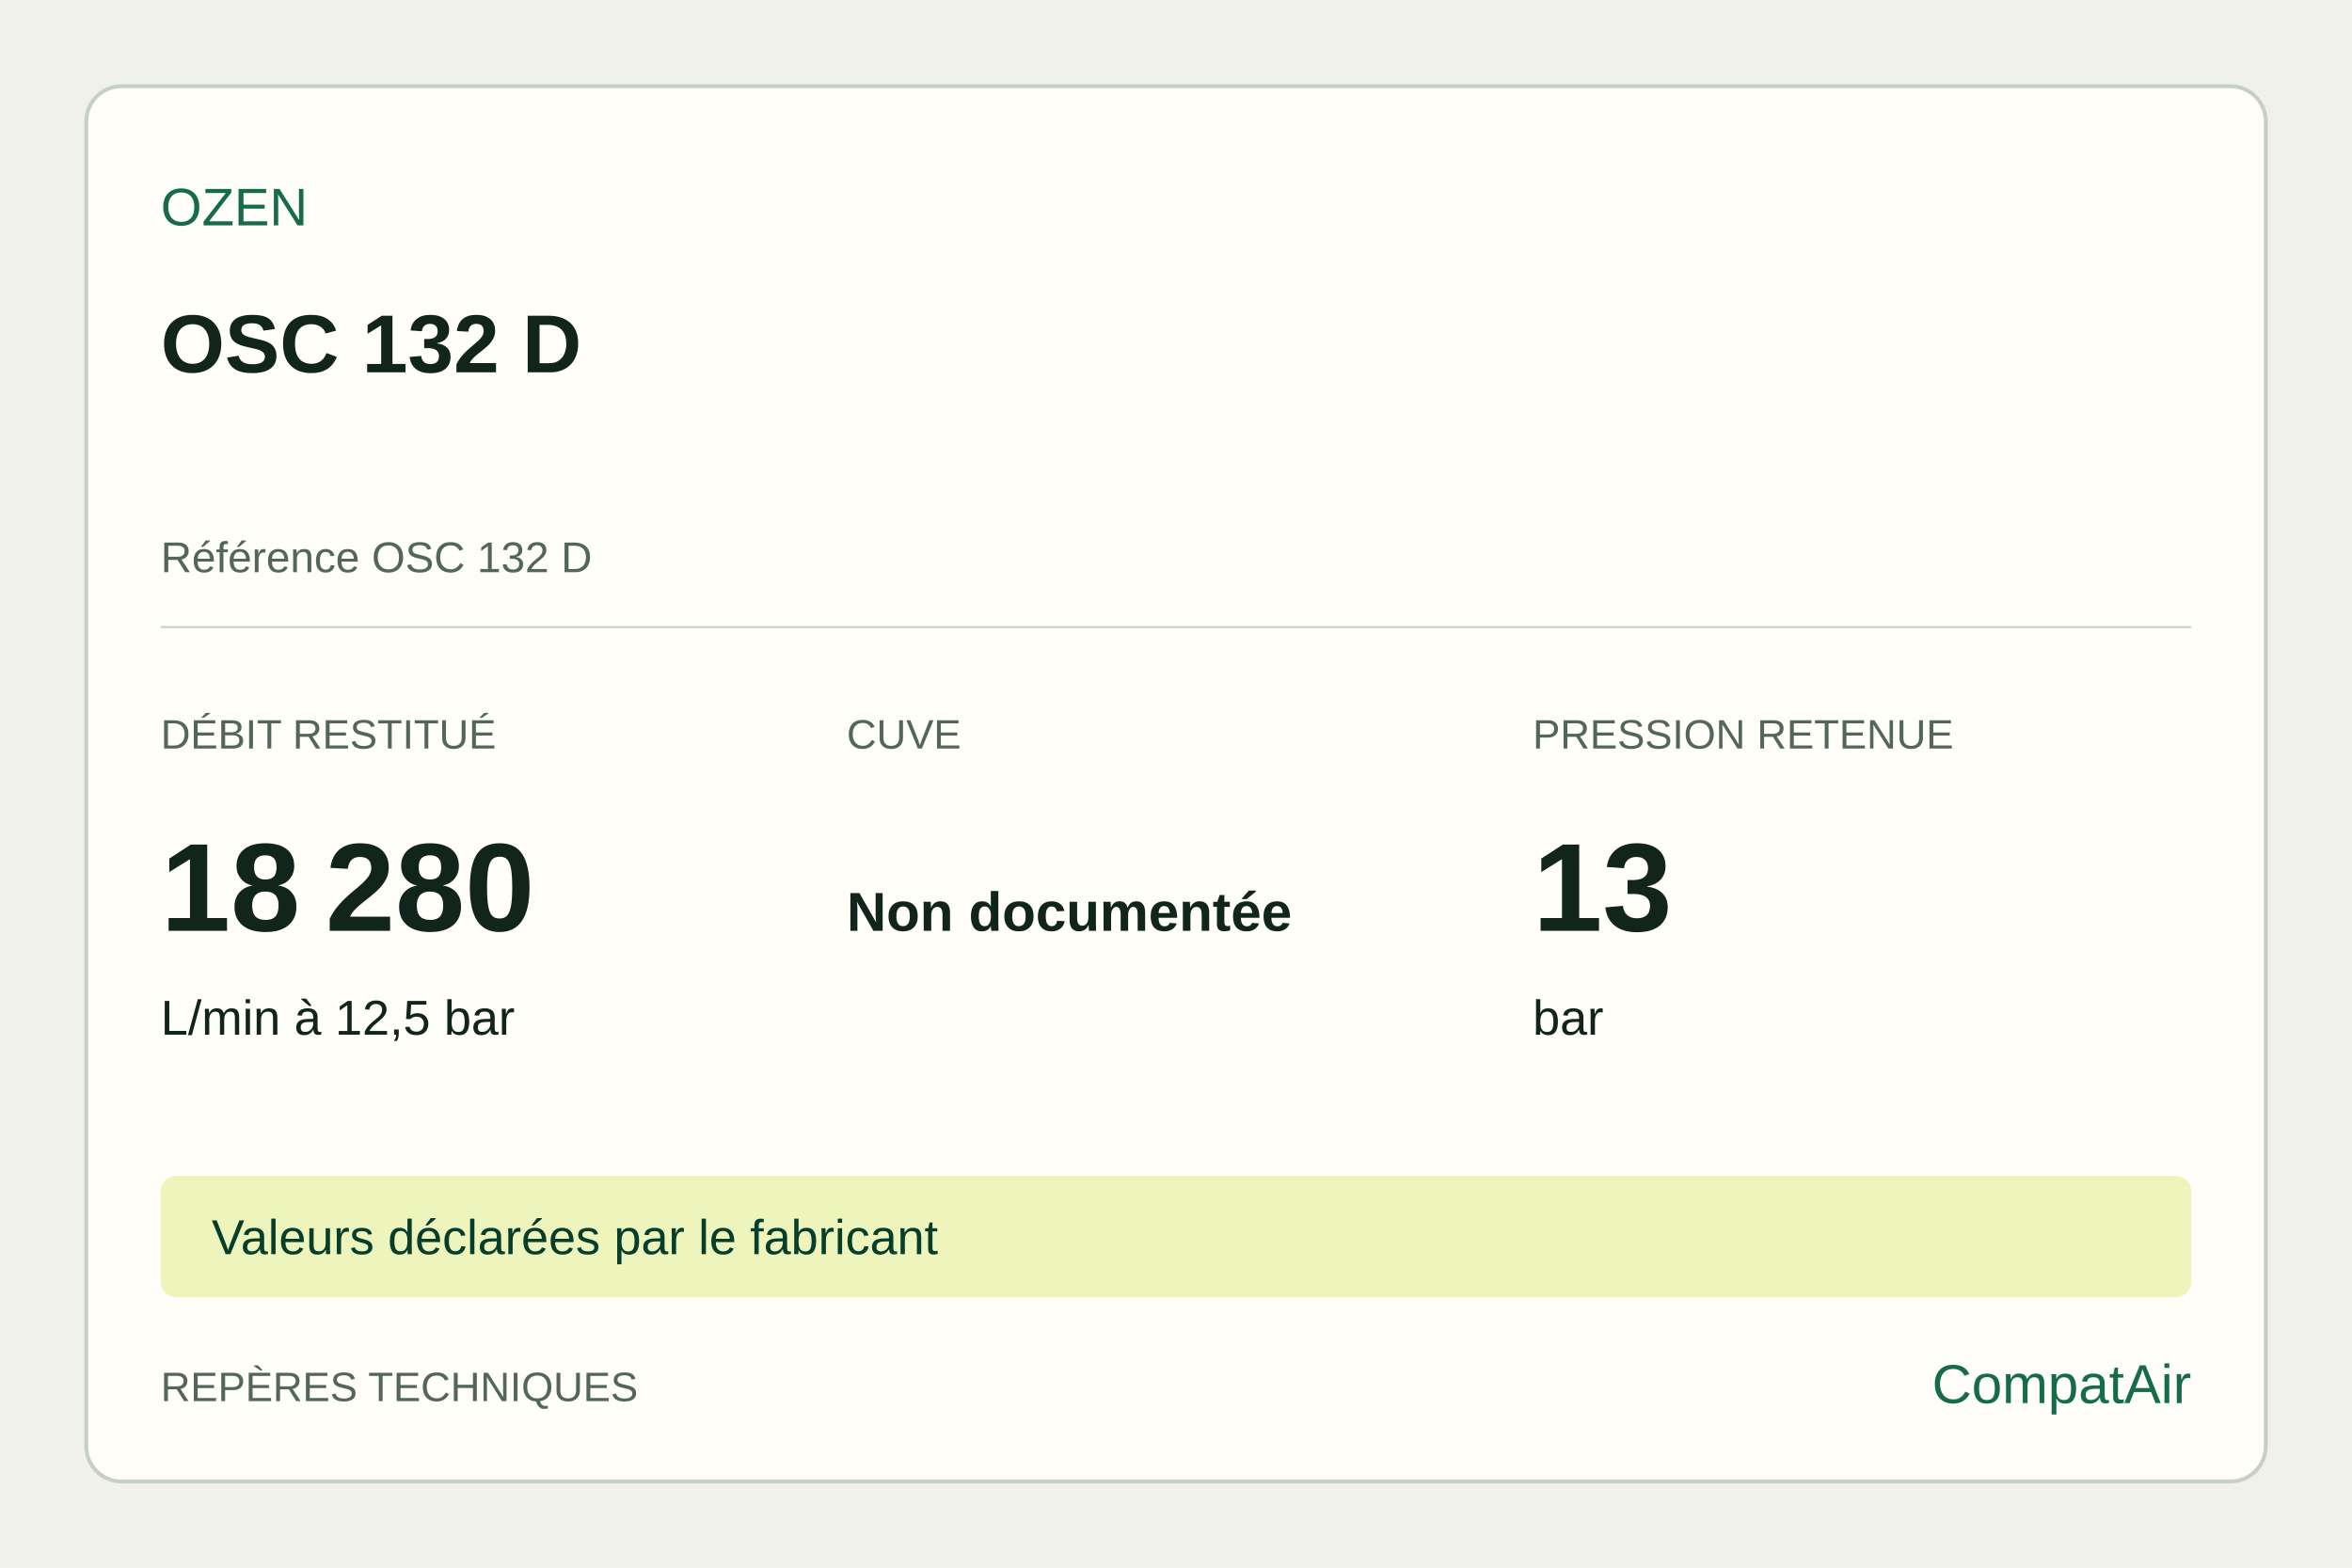
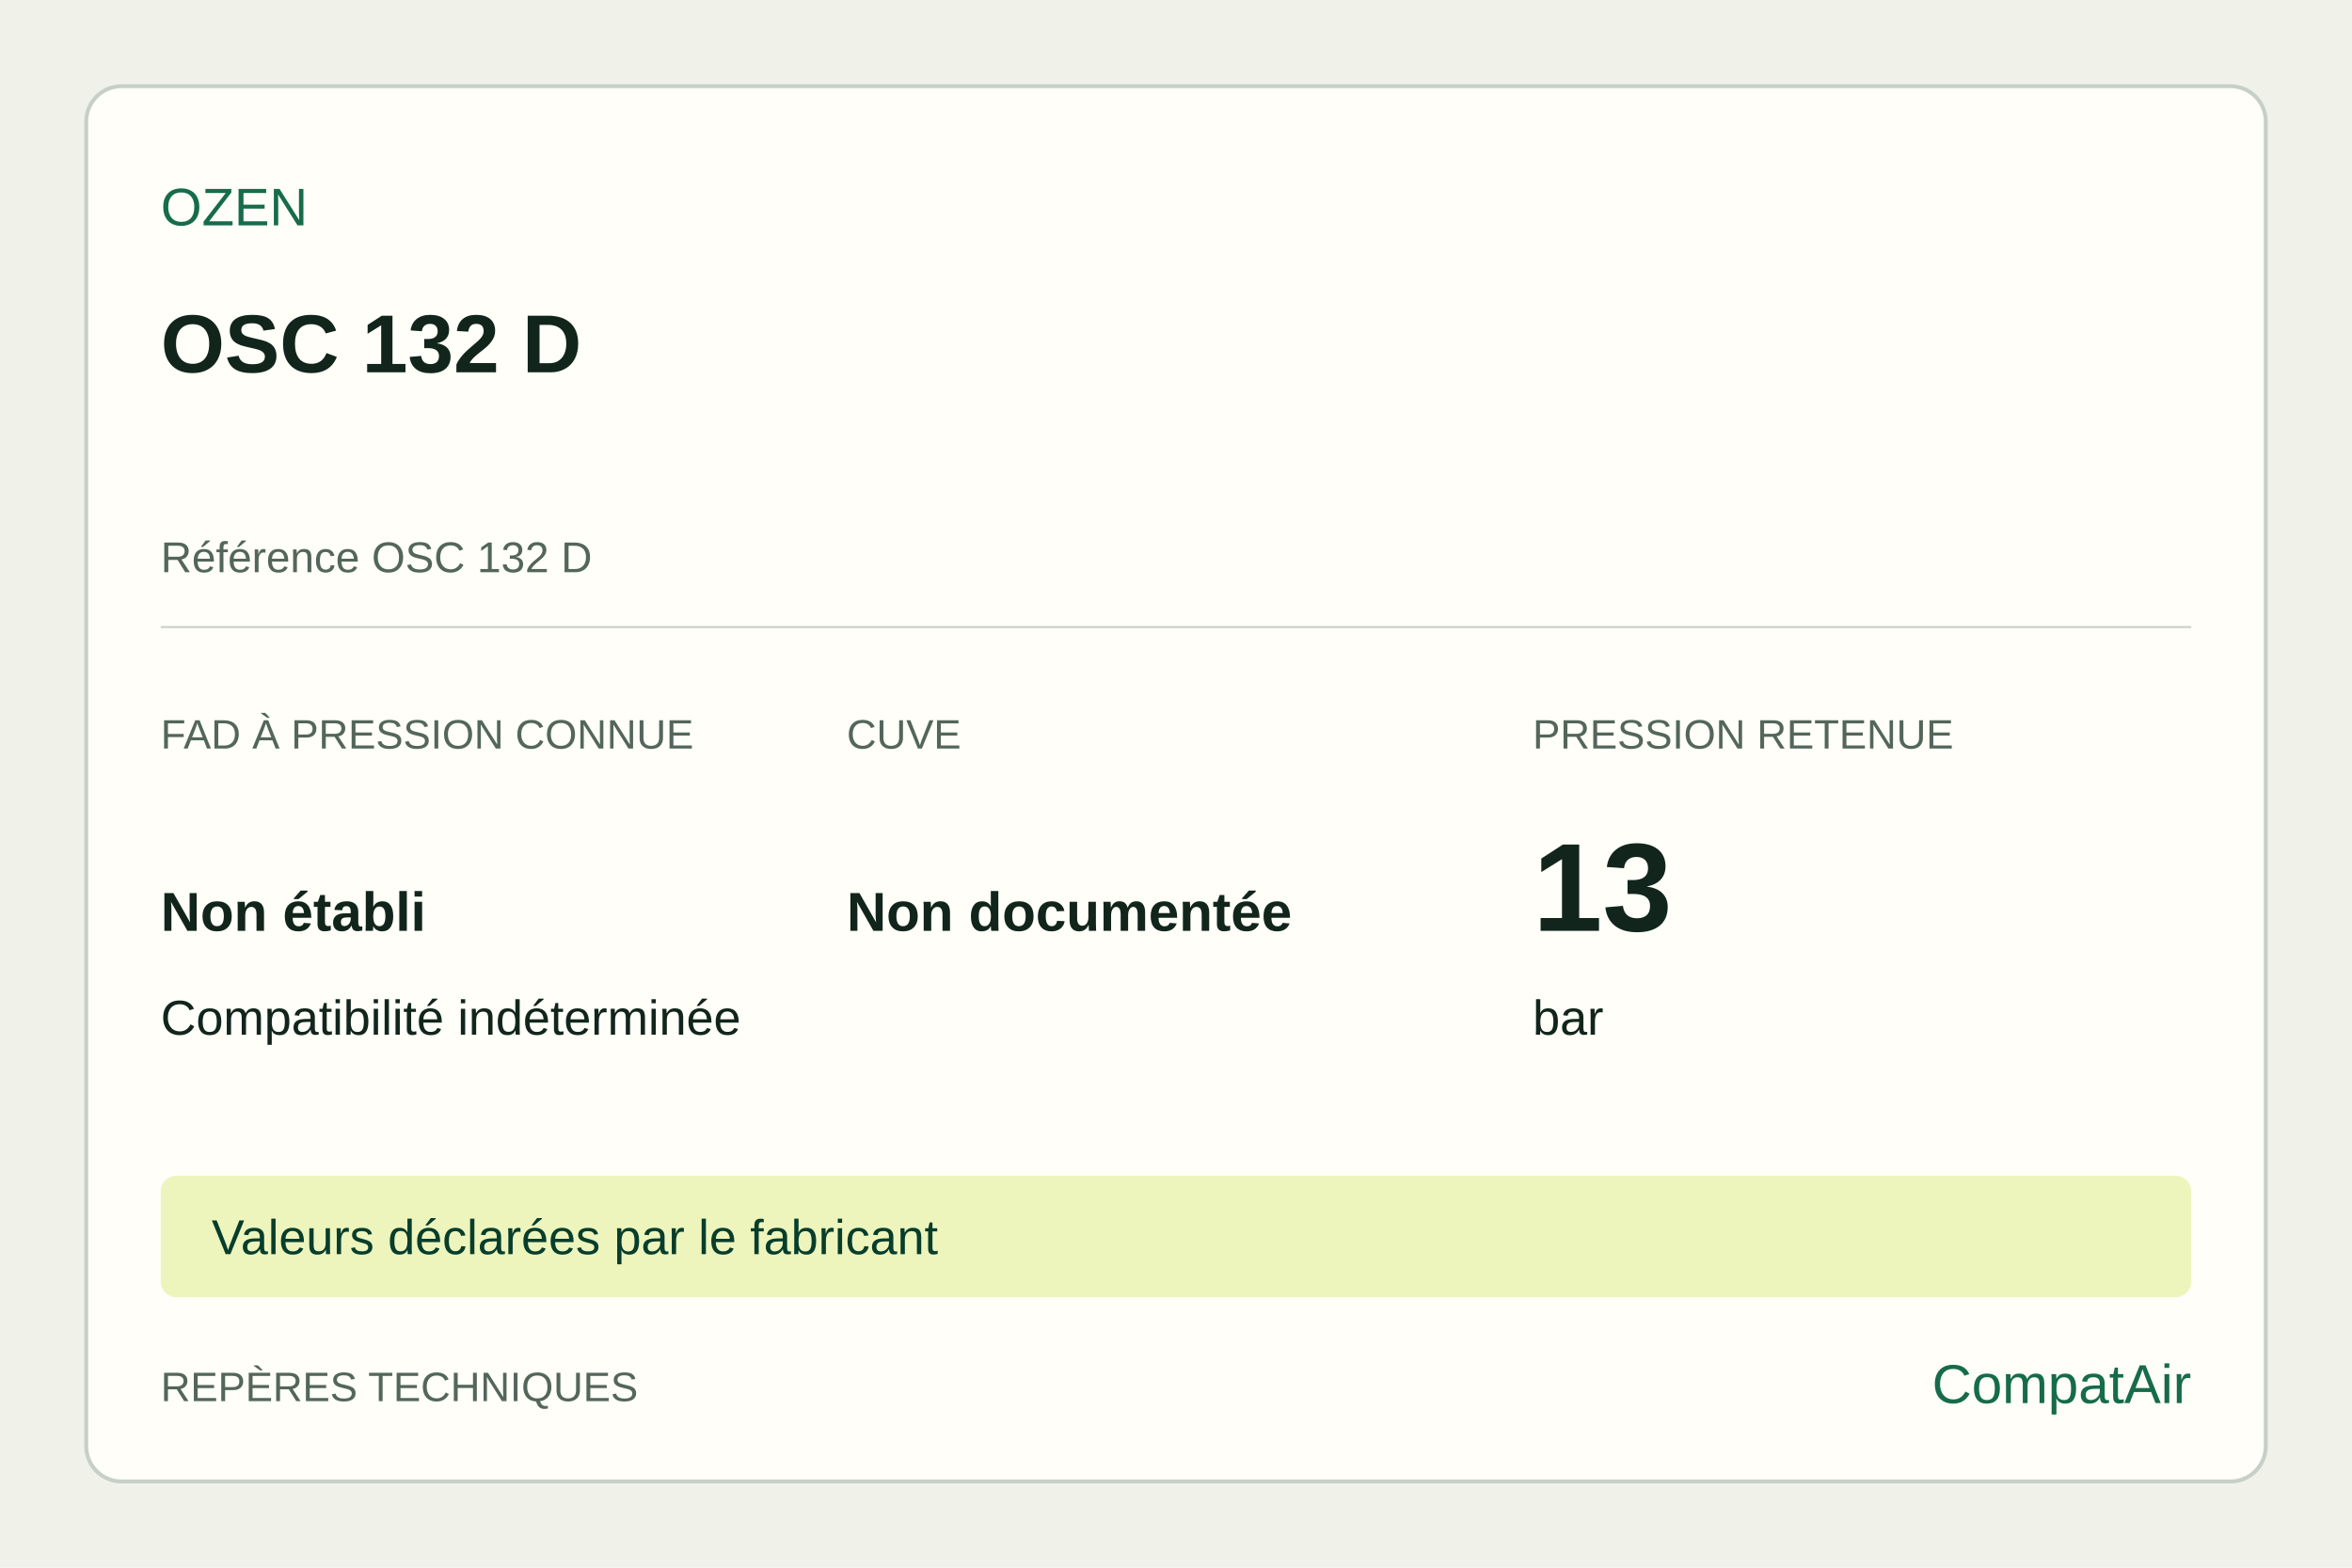
<svg xmlns="http://www.w3.org/2000/svg" width="1200" height="800" viewBox="0 0 1200 800">
  <rect width="1200" height="800" fill="#f0f1e9" />
  <rect x="44" y="44" width="1112" height="712" rx="18" fill="#fffef9" stroke="#c7d0c6" stroke-width="2" />
  <g font-family="Arial,sans-serif" fill="#11251c">
    <text x="82" y="115" font-size="27" fill="#166b4b">OZEN</text>
    <text x="82" y="190" font-size="42" font-weight="700">OSC 132 D</text>
    <text x="82" y="292" font-size="22" fill="#53665b">Référence OSC 132 D</text>
    <line x1="82" y1="320" x2="1118" y2="320" stroke="#c7d0c6" />
-     <text x="82" y="382" font-size="21" fill="#53665b">DÉBIT RESTITUÉ</text>
-     <text x="82" y="475" font-size="64" font-weight="700">18 280</text>
-     <text x="82" y="528" font-size="25">L/min à 12,5 bar</text>
+     <text x="82" y="382" font-size="21" fill="#53665b">FAD À PRESSION CONNUE</text>
+     <text x="82" y="475" font-size="28" font-weight="700">Non établi</text>
+     <text x="82" y="528" font-size="25">Compatibilité indéterminée</text>
    <text x="432" y="382" font-size="21" fill="#53665b">CUVE</text>
    <text x="432" y="475" font-size="28" font-weight="700">Non documentée</text>
    <text x="432" y="528" font-size="25" />
    <text x="782" y="382" font-size="21" fill="#53665b">PRESSION RETENUE</text>
    <text x="782" y="475" font-size="64" font-weight="700">13</text>
    <text x="782" y="528" font-size="25">bar</text>
    <rect x="82" y="600" width="1036" height="62" rx="8" fill="#edf5bd" />
    <text x="108" y="640" font-size="25" fill="#073d2b">Valeurs déclarées par le fabricant</text>
    <text x="82" y="715" font-size="21" fill="#53665b">REPÈRES TECHNIQUES</text>
    <text x="1118" y="716" text-anchor="end" font-size="28" fill="#166b4b">CompatAir</text>
  </g>
</svg>
